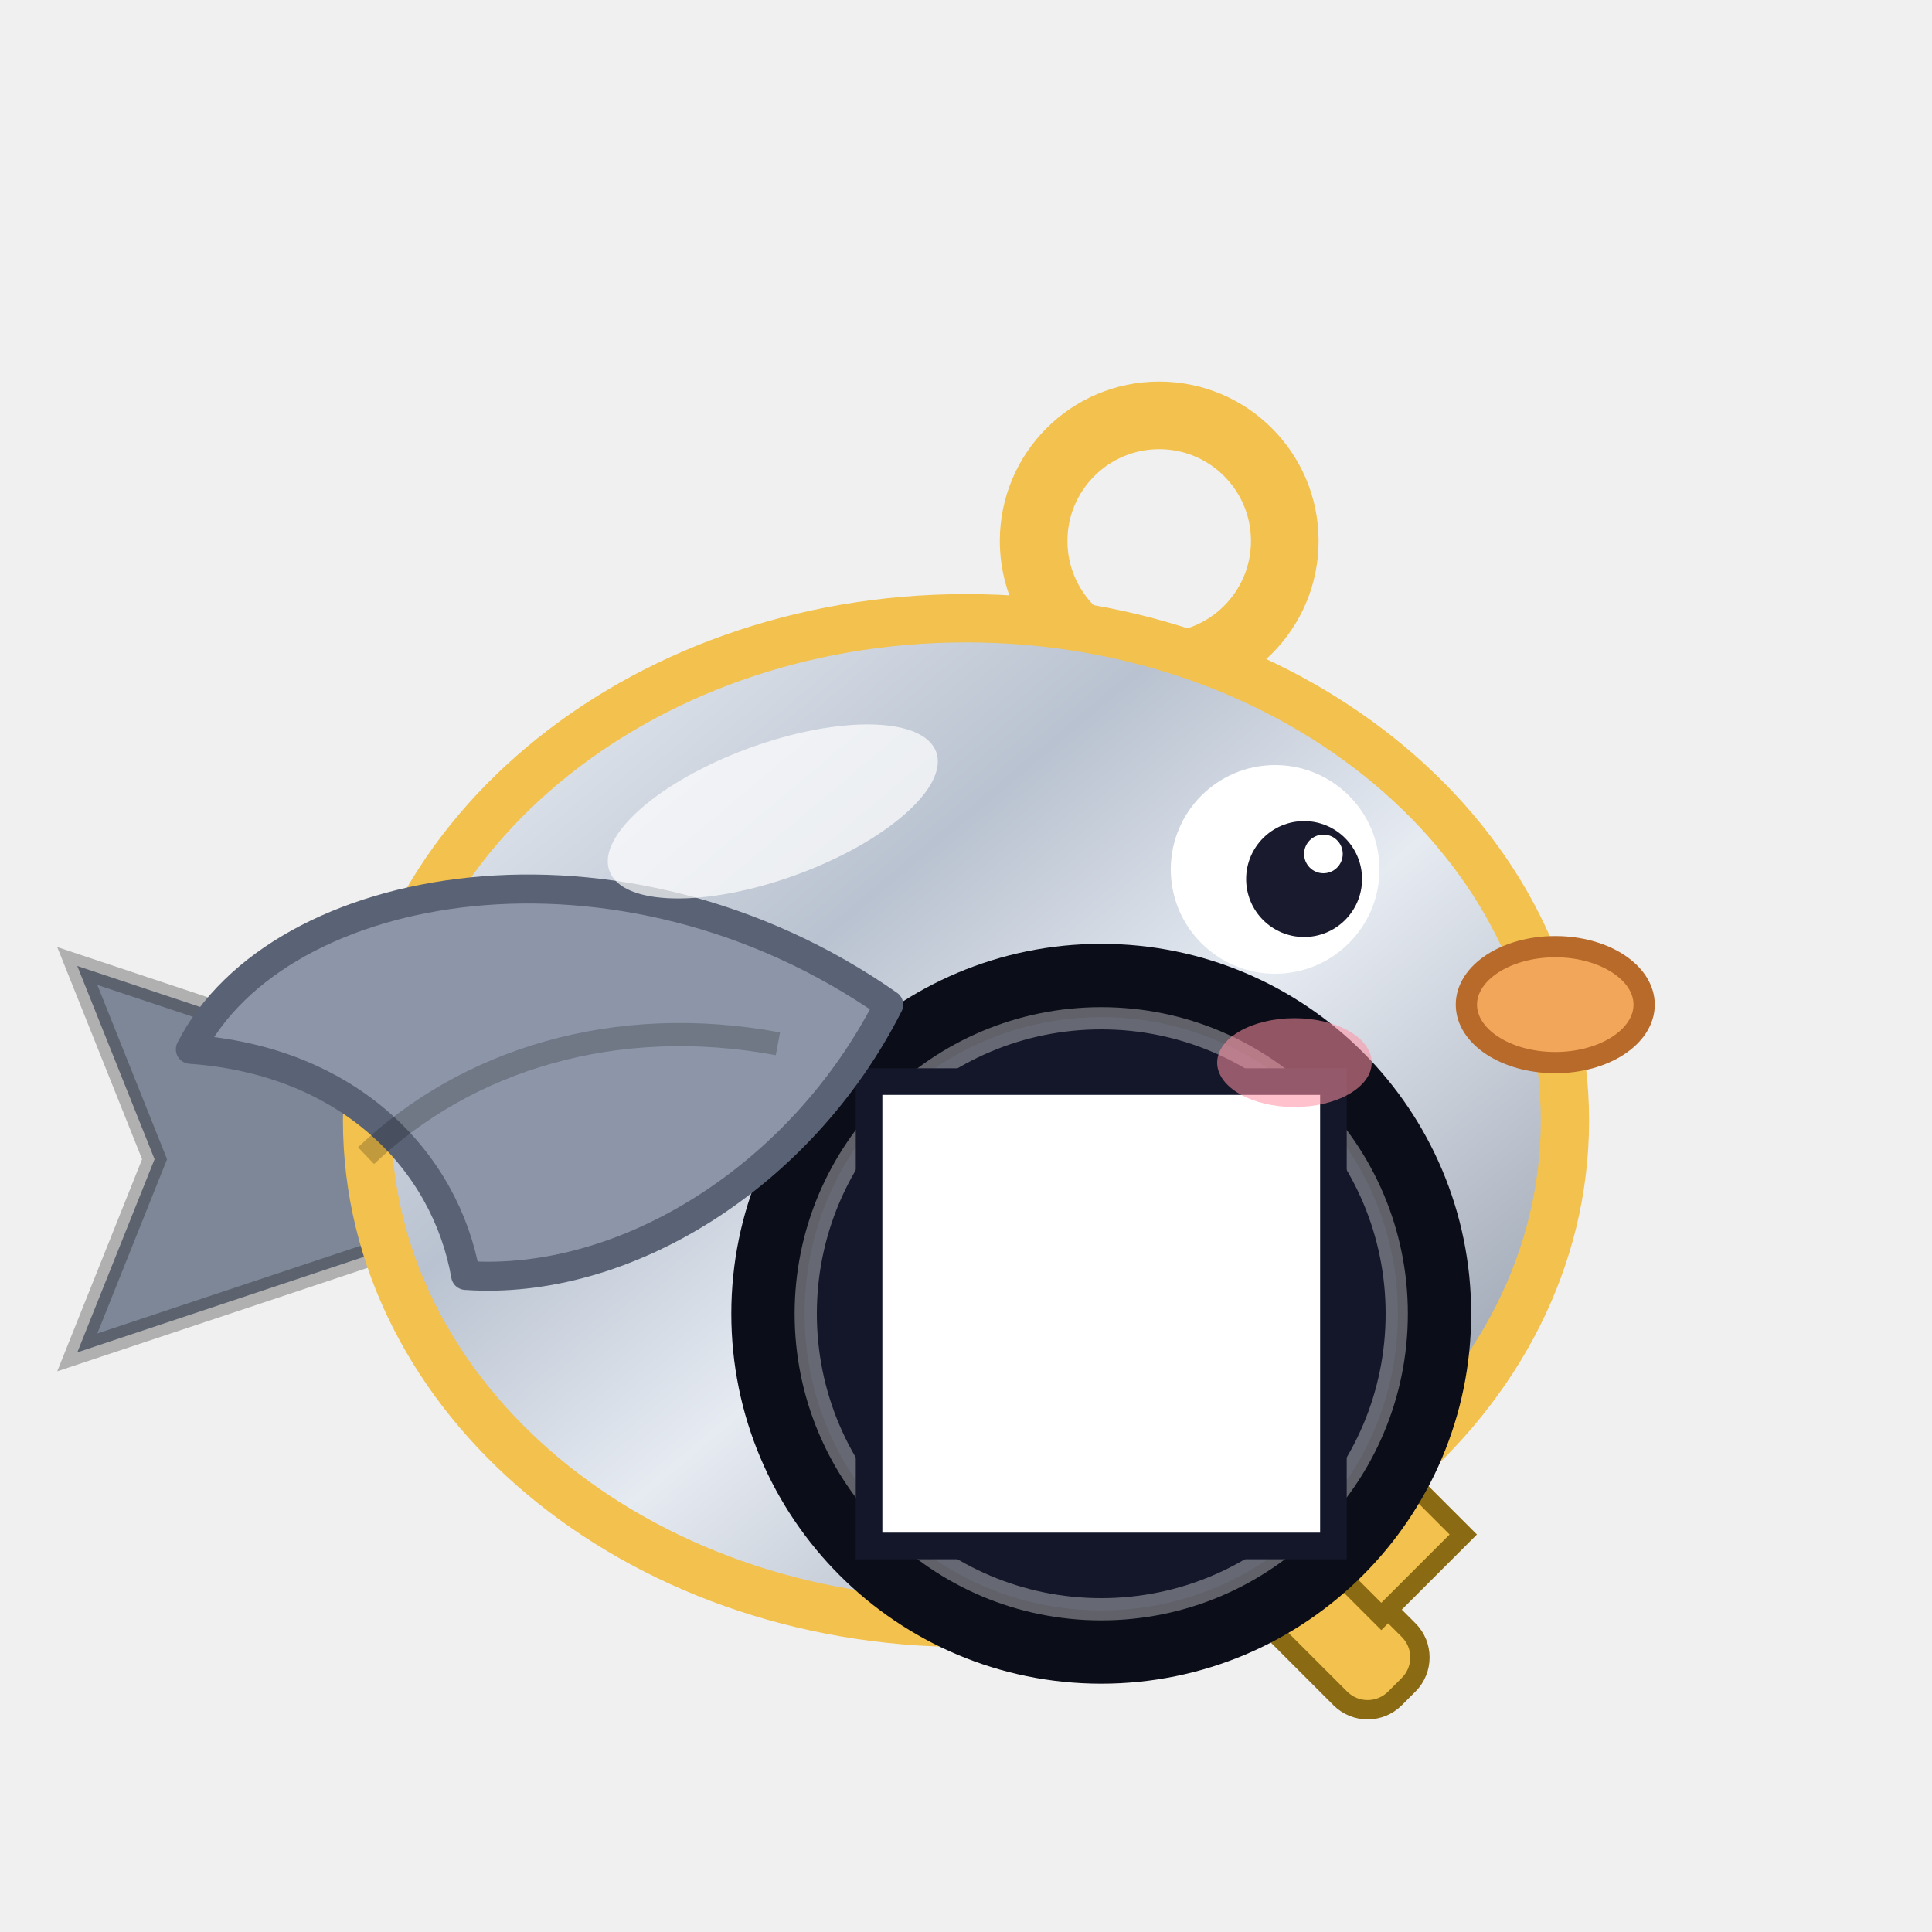
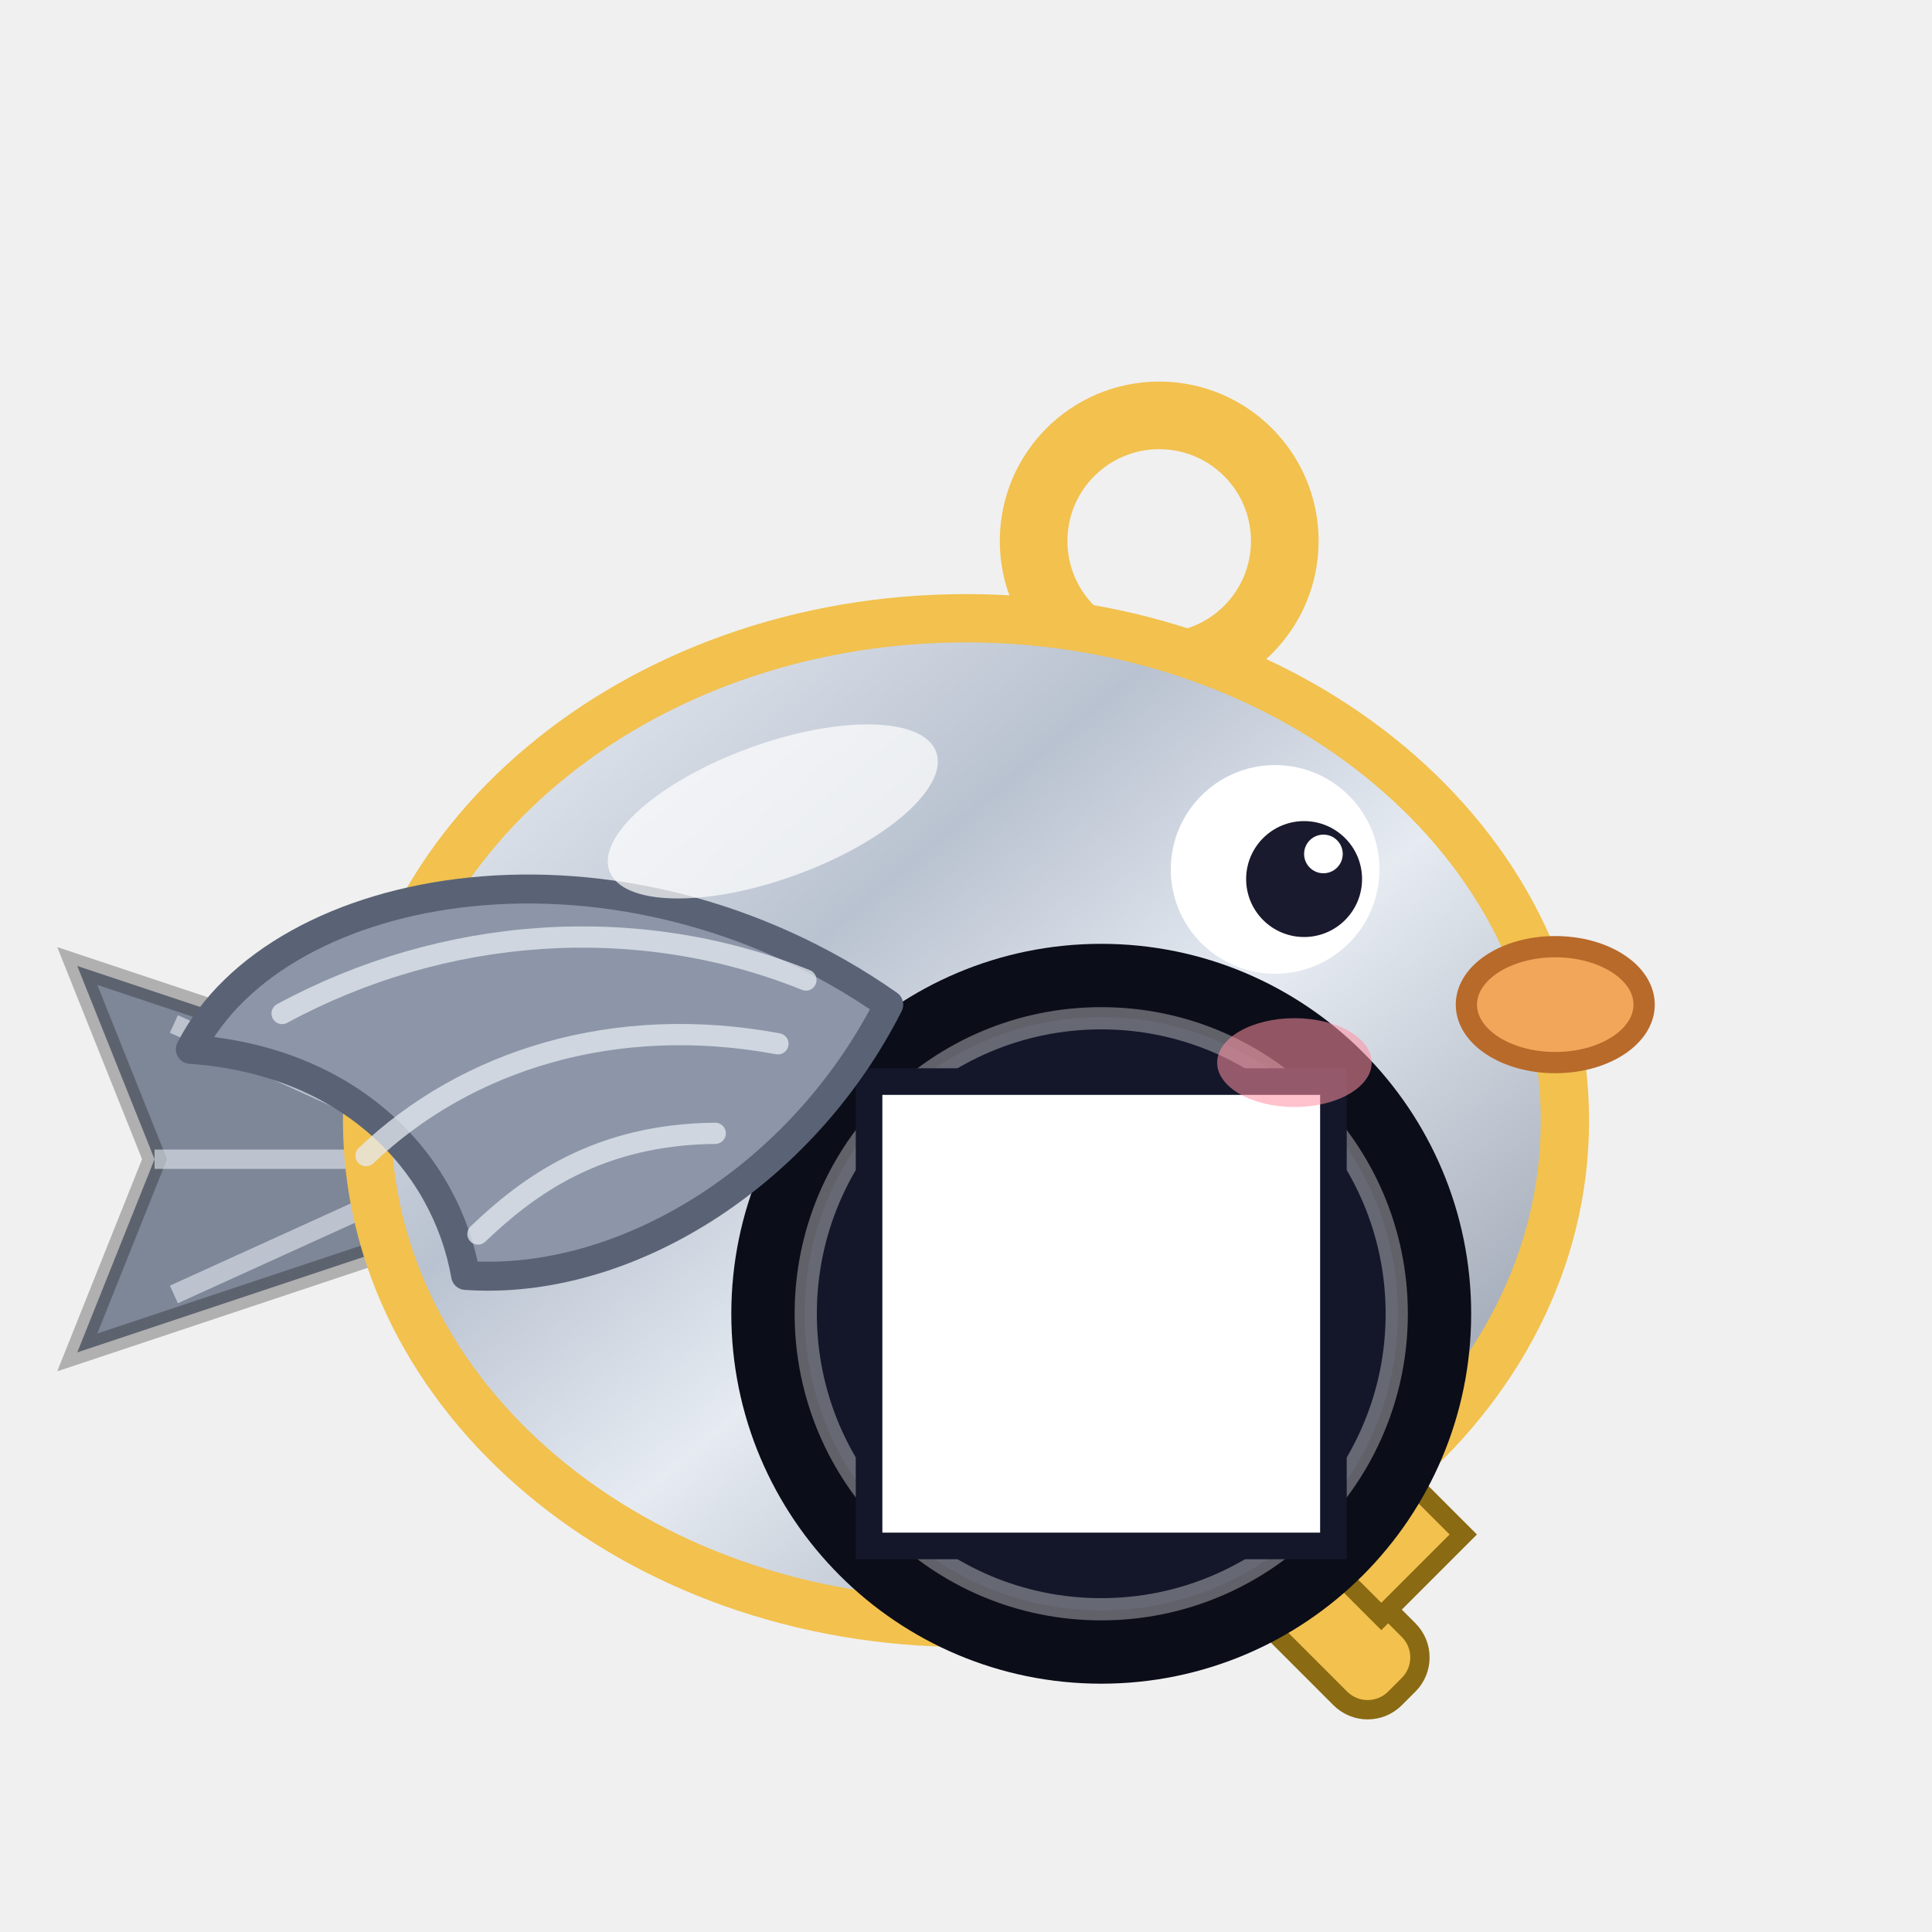
<svg xmlns="http://www.w3.org/2000/svg" viewBox="0 0 100 100" data-kind="key" data-color="key-c" data-side-frame="4">
  <defs>
    <linearGradient id="smc" x1="0" y1="0" x2="1" y2="1">
      <stop offset="0" stop-color="#F4F7FB" />
      <stop offset=".35" stop-color="#B9C2D0" />
      <stop offset=".55" stop-color="#E6EBF2" />
      <stop offset="1" stop-color="#7D8798" />
    </linearGradient>
  </defs>
  <path d="M22 56 L4 50 L8 60 L4 70 L22 64z" fill="#7D8798" stroke="#0004" stroke-width="1.2" />
+   <path d="M20 60 L8 60 M20 58 L9 53 M20 62 L9 67" stroke="#E6EBF2" stroke-width="1" opacity=".6" />
  <circle cx="60" cy="28" r="6.5" fill="none" stroke="#F2C14E" stroke-width="3.5" />
  <ellipse cx="50" cy="58" rx="31" ry="26" fill="url(#smc)" stroke="#F2C14E" stroke-width="2.5" />
  <g transform="translate(7 -2)">
    <g transform="translate(50 74) rotate(-45)" fill="#F2C14E" stroke="#8A6A12" stroke-width="1">
      <rect x="-2.5" y="6" width="5" height="16" rx="2" />
      <rect x="2" y="15" width="6" height="3.5" />
    </g>
  </g>
  <g transform="translate(57 68) scale(1.15) translate(-50 -70)">
    <g transform="translate(50 70)">
      <circle r="15" fill="#14172A" stroke="#0B0D18" stroke-width="3.3" />
      <circle r="13.3" fill="none" stroke="#fff" stroke-opacity=".35" stroke-width="1" />
      <g transform="scale(1.9)">
        <rect x="-5.5" y="-5.5" width="11" height="11" fill="#FFFFFF" stroke="#14172A" stroke-width="0.63" transform="translate(0 0)" />
      </g>
    </g>
  </g>
  <circle cx="66" cy="45" r="5.4" fill="#fff" />
  <circle cx="67.5" cy="45.5" r="3" fill="#1A1A2E" />
  <circle cx="68.5" cy="44.2" r="1" fill="#fff" />
  <ellipse cx="80.5" cy="52" rx="4.6" ry="3" fill="#F2A65A" stroke="#B86A2A" stroke-width="1.1" />
  <ellipse cx="67" cy="55" rx="4" ry="2.3" fill="#FF8FA3" opacity=".55" />
  <g transform="rotate(-10 46 52)">
    <path d="M46 52 C34 40 16 40 10 48 C18 50 22 56 22 62 C30 64 40 60 46 52z" fill="#8C96A8" stroke="#5A6375" stroke-width="1.5" stroke-linejoin="round" />
-     <path d="M40 53 C32 50 24 51 18 55" fill="none" stroke="#0003" stroke-width="1.2" />
+     <path d="M40 53 C32 50 24 51 18 55 M42 50 C34 45 24 44 15 47 M36 57 C30 56 26 58 23 60" fill="none" stroke="#E6EBF2" stroke-width="1.1" stroke-linecap="round" opacity=".75" />
  </g>
  <g transform="translate(0 0)" />
  <ellipse cx="40" cy="42" rx="9" ry="3.5" fill="#fff" opacity=".7" transform="rotate(-20 40 42)" />
</svg>
